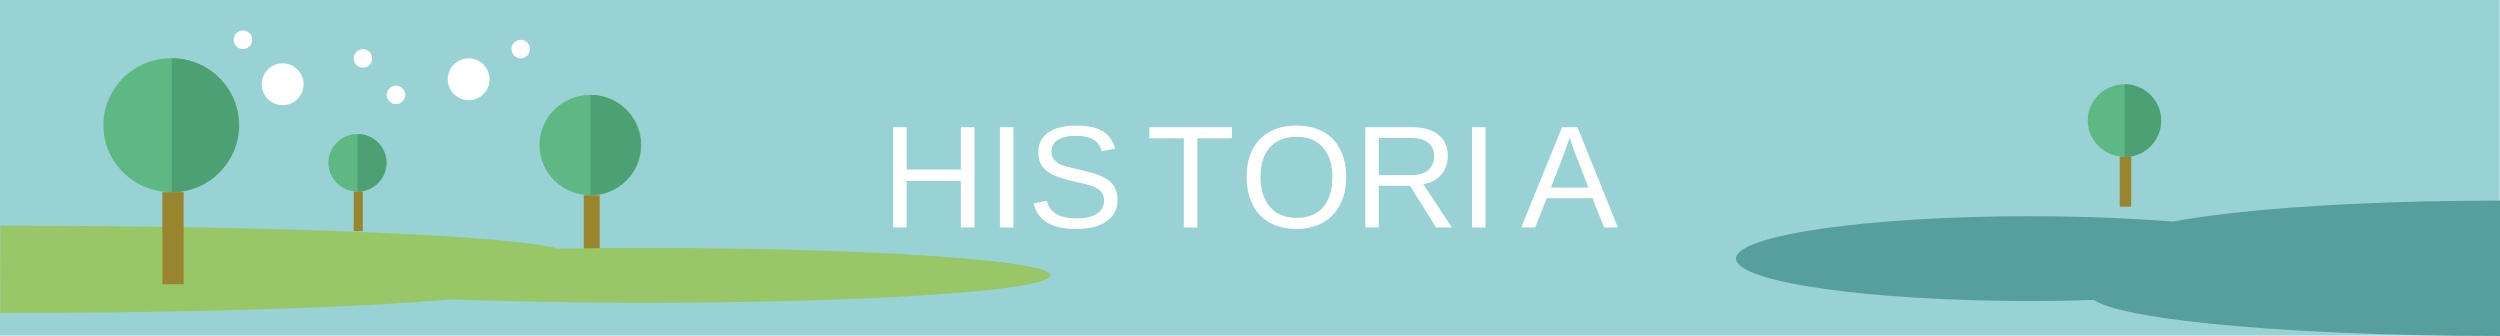
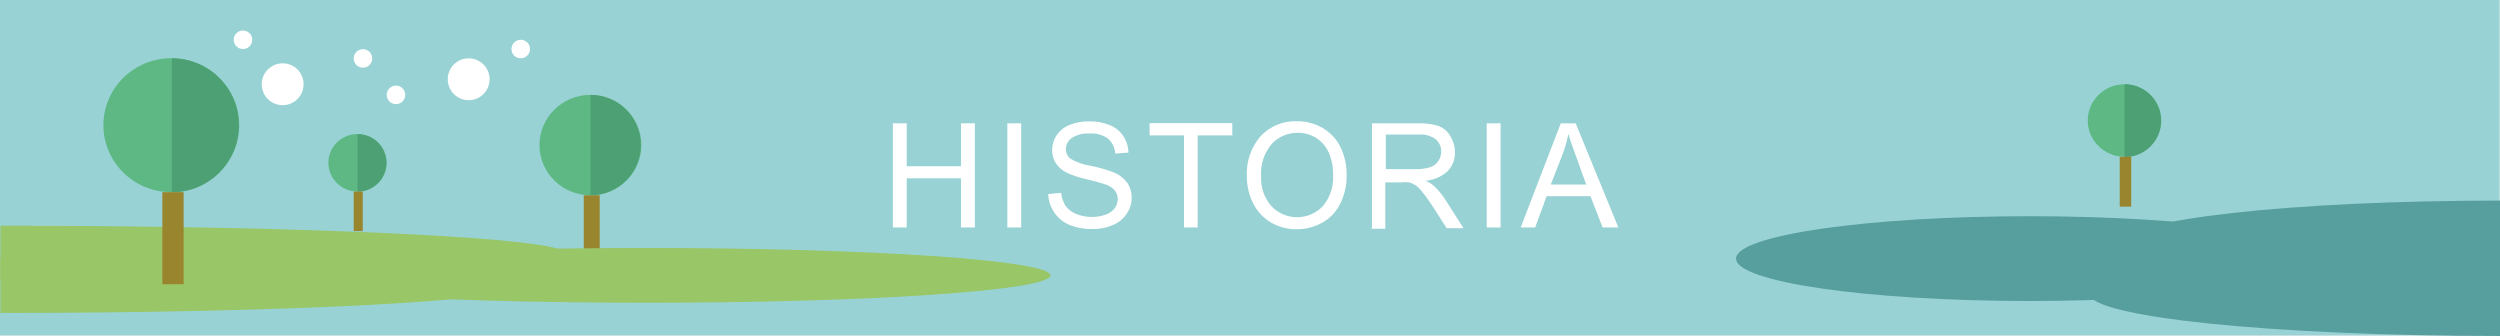
<svg xmlns="http://www.w3.org/2000/svg" id="Layer_1" data-name="Layer 1" viewBox="0 0 240.04 32.22">
  <defs>
-     <style>.cls-1{fill:#98d2d4;}.cls-2{fill:#5db884;}.cls-3{fill:#4ca073;}.cls-4{fill:#99852d;}.cls-5{fill:#579e9e;}.cls-6{font-size:14px;font-family:Arial;}.cls-6,.cls-8{fill:#fff;}.cls-7{fill:#99c666;}</style>
+     <style>.cls-1{fill:#98d2d4;}.cls-2{fill:#5db884;}.cls-3{fill:#4ca073;}.cls-4{fill:#99852d;}.cls-5{fill:#579e9e;}.cls-6{fill:#fff;}.cls-7{fill:#99c666;}</style>
  </defs>
  <rect class="cls-1" width="240" height="32.21" />
  <ellipse class="cls-2" cx="56.69" cy="13.93" rx="4.89" ry="4.82" />
  <path class="cls-3" d="M347.2,174.85a4.82,4.82,0,1,1,0,9.64" transform="translate(-290.5 -165.74)" />
  <rect class="cls-4" x="56.05" y="18.75" width="1.53" height="6.63" />
  <ellipse class="cls-2" cx="34.33" cy="15.63" rx="2.8" ry="2.76" />
  <path class="cls-3" d="M324.83,178.62a2.76,2.76,0,1,1,0,5.52" transform="translate(-290.5 -165.74)" />
  <rect class="cls-4" x="33.96" y="18.39" width="0.87" height="3.8" />
  <path class="cls-5" d="M530.54,198c-21.78,0-39.44-1.82-39.44-4.07s17.66-4.07,39.44-4.07" transform="translate(-290.5 -165.74)" />
  <ellipse class="cls-5" cx="194.89" cy="24.83" rx="28.2" ry="4.07" />
  <path class="cls-5" d="M530.54,193.14c-20.08,0-36.35-1.82-36.35-4.07S510.46,185,530.54,185" transform="translate(-290.5 -165.74)" />
  <ellipse class="cls-2" cx="203.99" cy="11.57" rx="3.53" ry="3.48" />
  <path class="cls-3" d="M494.49,173.83a3.48,3.48,0,1,1,0,7" transform="translate(-290.5 -165.74)" />
  <rect class="cls-4" x="203.53" y="15.05" width="1.1" height="4.79" />
-   <text class="cls-6" transform="translate(84.6 21.84)">HIS<tspan x="25.44" y="0">T</tspan>
-     <tspan x="34.44" y="0">ORI</tspan>
-     <tspan x="61.43" y="0">A</tspan>
-   </text>
+   <path class="cls-6" d="M376.23,187.58v-10h1.33v4.12h5.21v-4.12h1.33v10h-1.33v-4.72h-5.21v4.72h-1.33Z" transform="translate(-290.5 -165.74)" />
+   <path class="cls-6" d="M387.22,187.58v-10h1.33v10h-1.33Z" transform="translate(-290.5 -165.74)" />
+   <path class="cls-6" d="M391.14,184.37l1.25-.11a2.76,2.76,0,0,0,.41,1.23,2.26,2.26,0,0,0,1,.78,3.82,3.82,0,0,0,1.54.3,3.68,3.68,0,0,0,1.34-.23,1.86,1.86,0,0,0,.86-0.62,1.44,1.44,0,0,0,.28-0.86,1.31,1.31,0,0,0-.27-0.82,2,2,0,0,0-.9-0.59,17.66,17.66,0,0,0-1.78-.49,9.14,9.14,0,0,1-1.93-.63,2.71,2.71,0,0,1-1.07-.93,2.29,2.29,0,0,1-.35-1.25,2.55,2.55,0,0,1,.43-1.42,2.67,2.67,0,0,1,1.26-1,4.77,4.77,0,0,1,1.84-.34,5,5,0,0,1,2,.36,2.83,2.83,0,0,1,1.31,1.06,3,3,0,0,1,.49,1.58l-1.27.1a2.05,2.05,0,0,0-.69-1.44,2.7,2.7,0,0,0-1.75-.49,2.8,2.8,0,0,0-1.75.44,1.32,1.32,0,0,0-.55,1.06,1.14,1.14,0,0,0,.39.89,5.28,5.28,0,0,0,2,.71,13.23,13.23,0,0,1,2.22.64,3,3,0,0,1,1.29,1,2.49,2.49,0,0,1,.42,1.43,2.73,2.73,0,0,1-.46,1.51,3,3,0,0,1-1.32,1.1,4.58,4.58,0,0,1-1.93.39,5.77,5.77,0,0,1-2.28-.4,3.19,3.19,0,0,1-1.44-1.19A3.38,3.38,0,0,1,391.14,184.37Z" transform="translate(-290.5 -165.74)" />
+   <path class="cls-6" d="M404.18,187.58v-8.84h-3.3v-1.18h7.94v1.18H405.5v8.84h-1.33Z" transform="translate(-290.5 -165.74)" />
+   <path class="cls-6" d="M410.22,182.7a5.45,5.45,0,0,1,1.34-3.91,4.56,4.56,0,0,1,3.46-1.41,4.8,4.8,0,0,1,2.5.66,4.33,4.33,0,0,1,1.7,1.85,6,6,0,0,1,.58,2.69,5.91,5.91,0,0,1-.62,2.73,4.2,4.2,0,0,1-1.74,1.82,5,5,0,0,1-2.43.62,4.74,4.74,0,0,1-2.53-.68,4.4,4.4,0,0,1-1.69-1.87A5.66,5.66,0,0,1,410.22,182.7Zm1.37,0a4,4,0,0,0,1,2.85,3.4,3.4,0,0,0,4.91,0,4.26,4.26,0,0,0,1-3,5.13,5.13,0,0,0-.41-2.14,3.18,3.18,0,0,0-1.21-1.42,3.28,3.28,0,0,0-1.79-.5,3.39,3.39,0,0,0-2.42,1A4.32,4.32,0,0,0,411.59,182.72Z" transform="translate(-290.5 -165.74)" />
+   <path class="cls-6" d="M422.23,187.58v-10h4.44a5.91,5.91,0,0,1,2,.27,2.23,2.23,0,0,1,1.11,1,2.84,2.84,0,0,1,.42,1.51,2.52,2.52,0,0,1-.69,1.8,3.49,3.49,0,0,1-2.13.93,3.41,3.41,0,0,1,.8.5,6.86,6.86,0,0,1,1.1,1.33l1.74,2.73H429.4l-1.33-2.08q-0.58-.9-1-1.38a3,3,0,0,0-.67-0.67,2,2,0,0,0-.61-0.27,4,4,0,0,0-.74,0h-1.54v4.45h-1.33Zm1.33-5.6h2.85a4.27,4.27,0,0,0,1.42-.19,1.51,1.51,0,0,0,.78-0.6,1.63,1.63,0,0,0,.27-0.9,1.49,1.49,0,0,0-.52-1.17,2.42,2.42,0,0,0-1.63-.46h-3.17V182Z" transform="translate(-290.5 -165.74)" />
+   <path class="cls-6" d="M433.25,187.58v-10h1.33v10h-1.33Z" transform="translate(-290.5 -165.74)" />
+   <path class="cls-6" d="M436.51,187.58l3.85-10h1.43l4.1,10h-1.51l-1.17-3H439l-1.1,3h-1.41Zm2.89-4.12h3.4l-1-2.78q-0.48-1.26-.71-2.08a12.81,12.81,0,0,1-.54,1.91Z" transform="translate(-290.5 -165.74)" />
  <path class="cls-7" d="M290.54,187.41c29.94,0,54.21,1.18,54.21,2.63s-24.27,2.63-54.21,2.63" transform="translate(-290.5 -165.74)" />
  <ellipse class="cls-7" cx="62.09" cy="26.44" rx="38.77" ry="2.63" />
  <path class="cls-7" d="M290.54,190.53c27.6,0,50,1.18,50,2.63s-22.37,2.63-50,2.63" transform="translate(-290.5 -165.74)" />
  <ellipse class="cls-2" cx="16.45" cy="12.02" rx="6.52" ry="6.43" />
  <path class="cls-3" d="M307,171.34a6.43,6.43,0,1,1,0,12.86" transform="translate(-290.5 -165.74)" />
  <rect class="cls-4" x="15.59" y="18.45" width="2.04" height="8.84" />
-   <circle class="cls-8" cx="45" cy="7.61" r="2.01" />
-   <circle class="cls-8" cx="27.14" cy="8.09" r="2.01" />
-   <circle class="cls-8" cx="34.85" cy="5.61" r="0.89" />
-   <circle class="cls-8" cx="38.02" cy="9.11" r="0.89" />
-   <circle class="cls-8" cx="50" cy="4.71" r="0.89" />
-   <circle class="cls-8" cx="23.33" cy="3.82" r="0.89" />
+   <circle class="cls-6" cx="45" cy="7.61" r="2.01" />
+   <circle class="cls-6" cx="27.14" cy="8.09" r="2.01" />
+   <circle class="cls-6" cx="34.85" cy="5.61" r="0.89" />
+   <circle class="cls-6" cx="38.02" cy="9.11" r="0.89" />
+   <circle class="cls-6" cx="50" cy="4.71" r="0.89" />
+   <circle class="cls-6" cx="23.33" cy="3.82" r="0.89" />
</svg>
